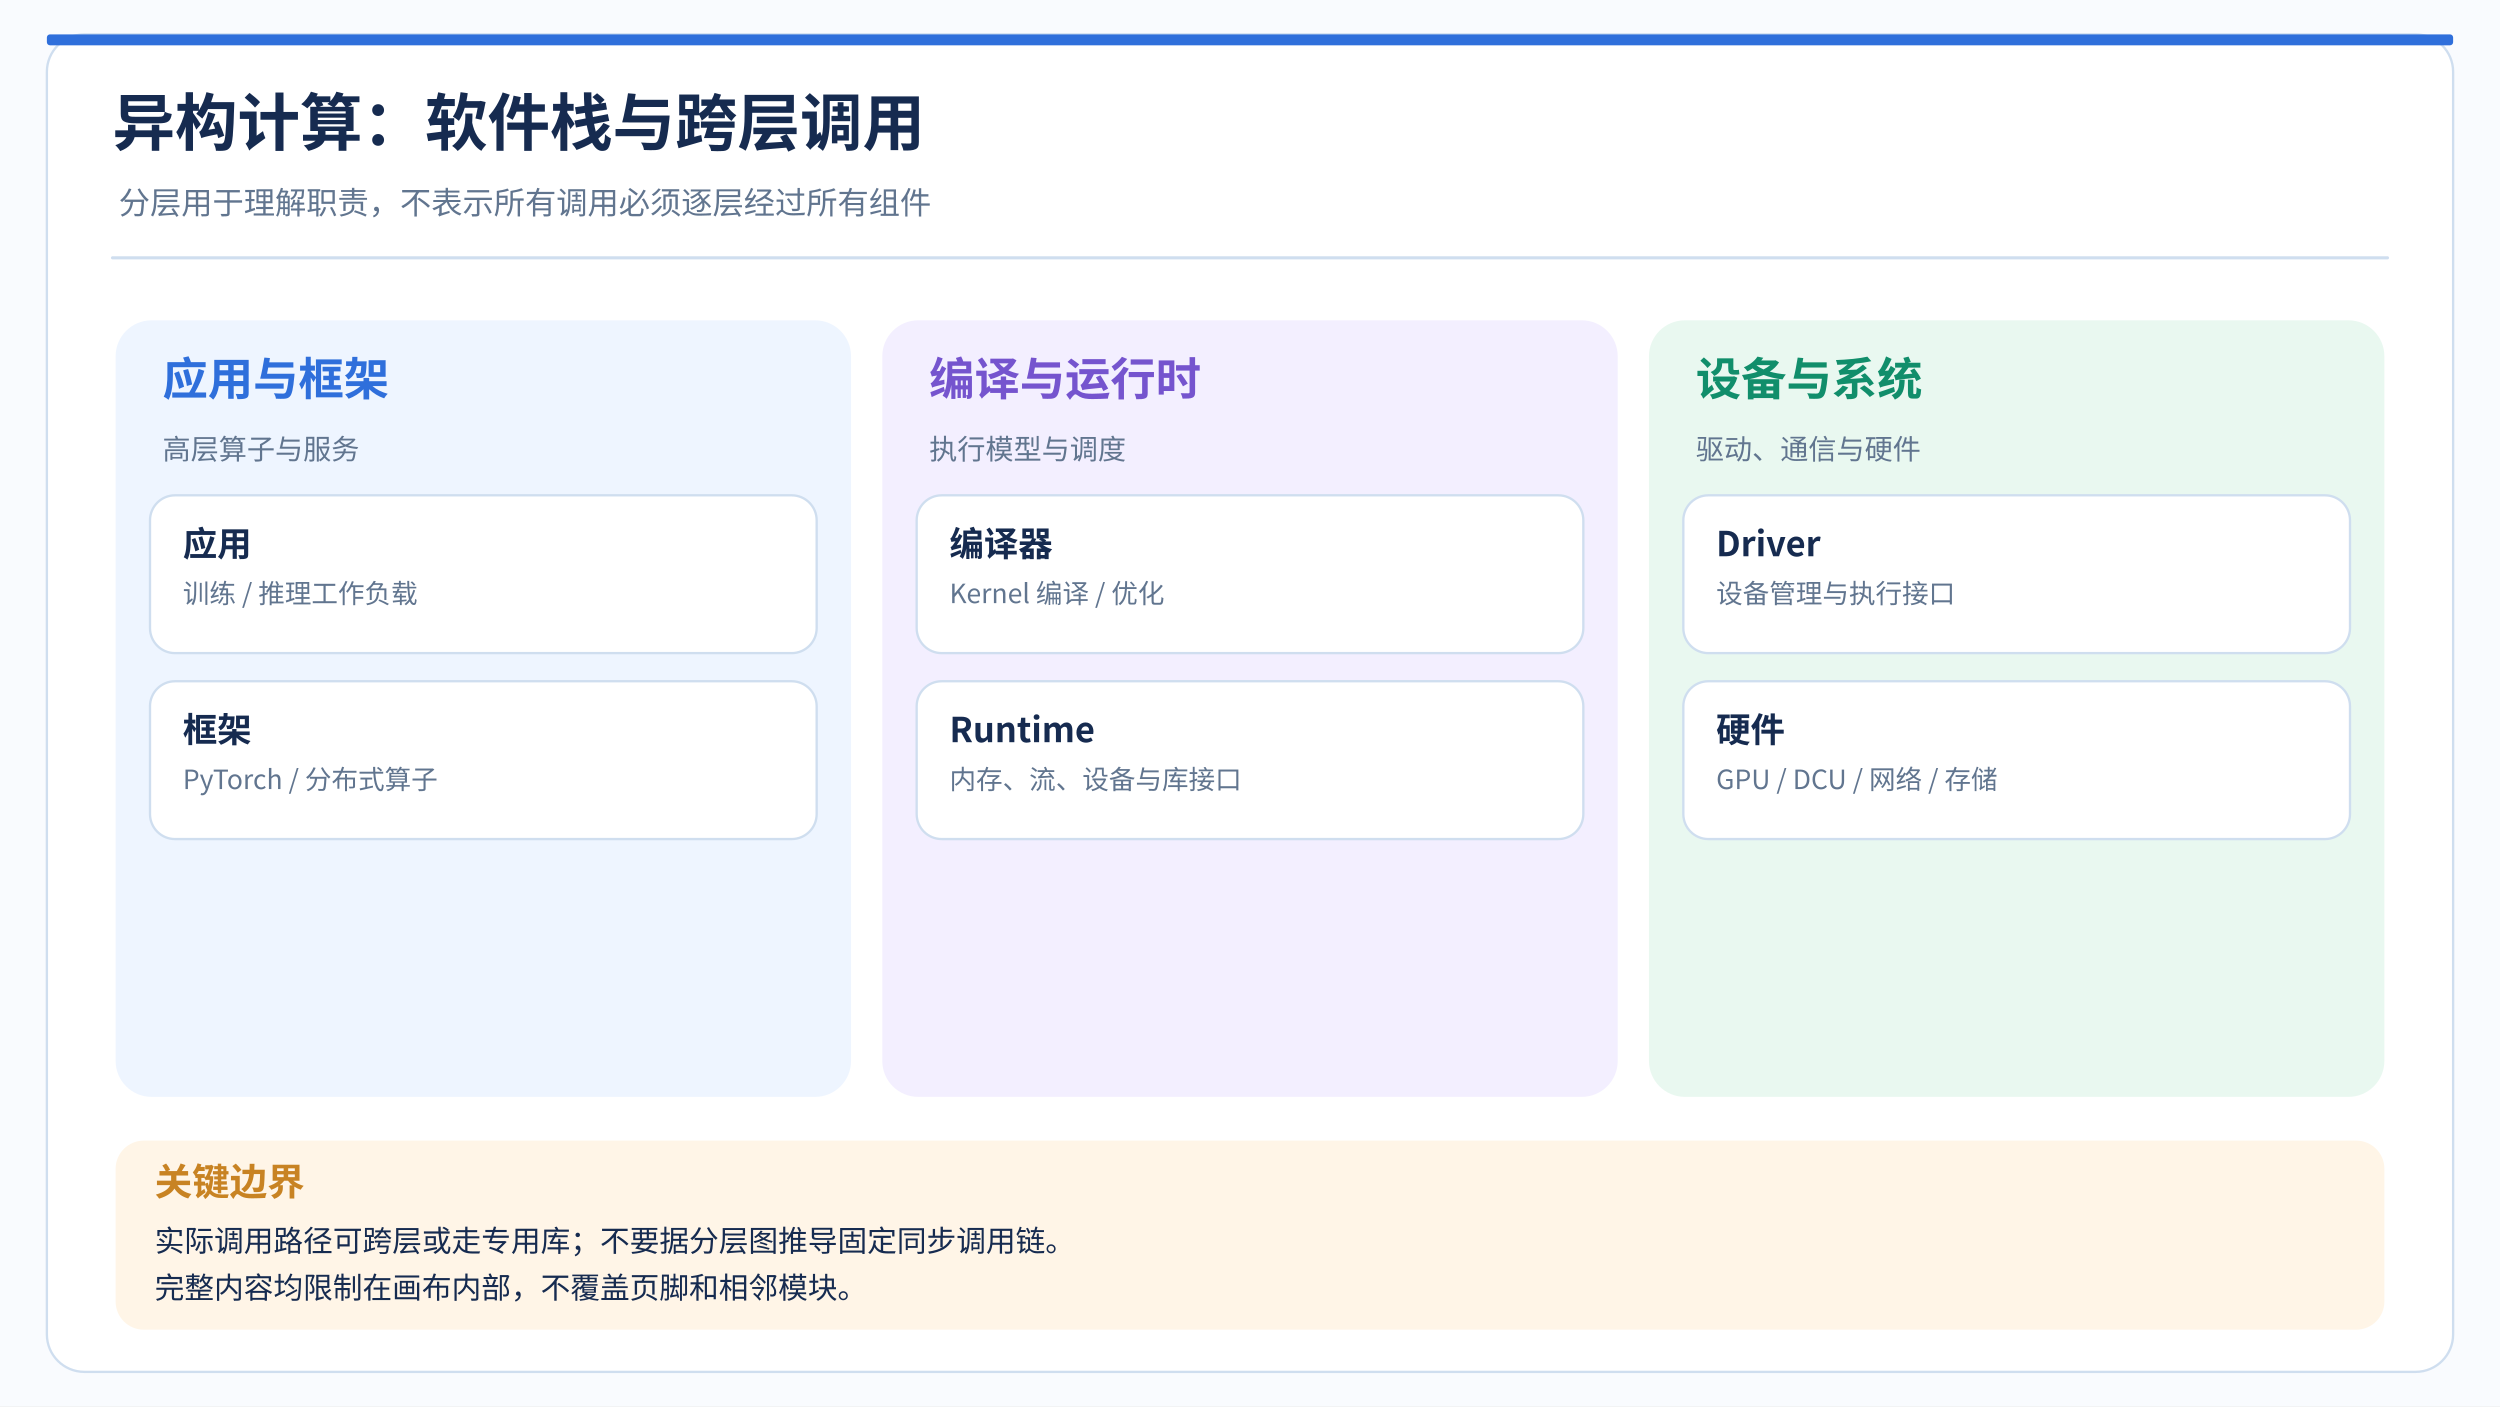
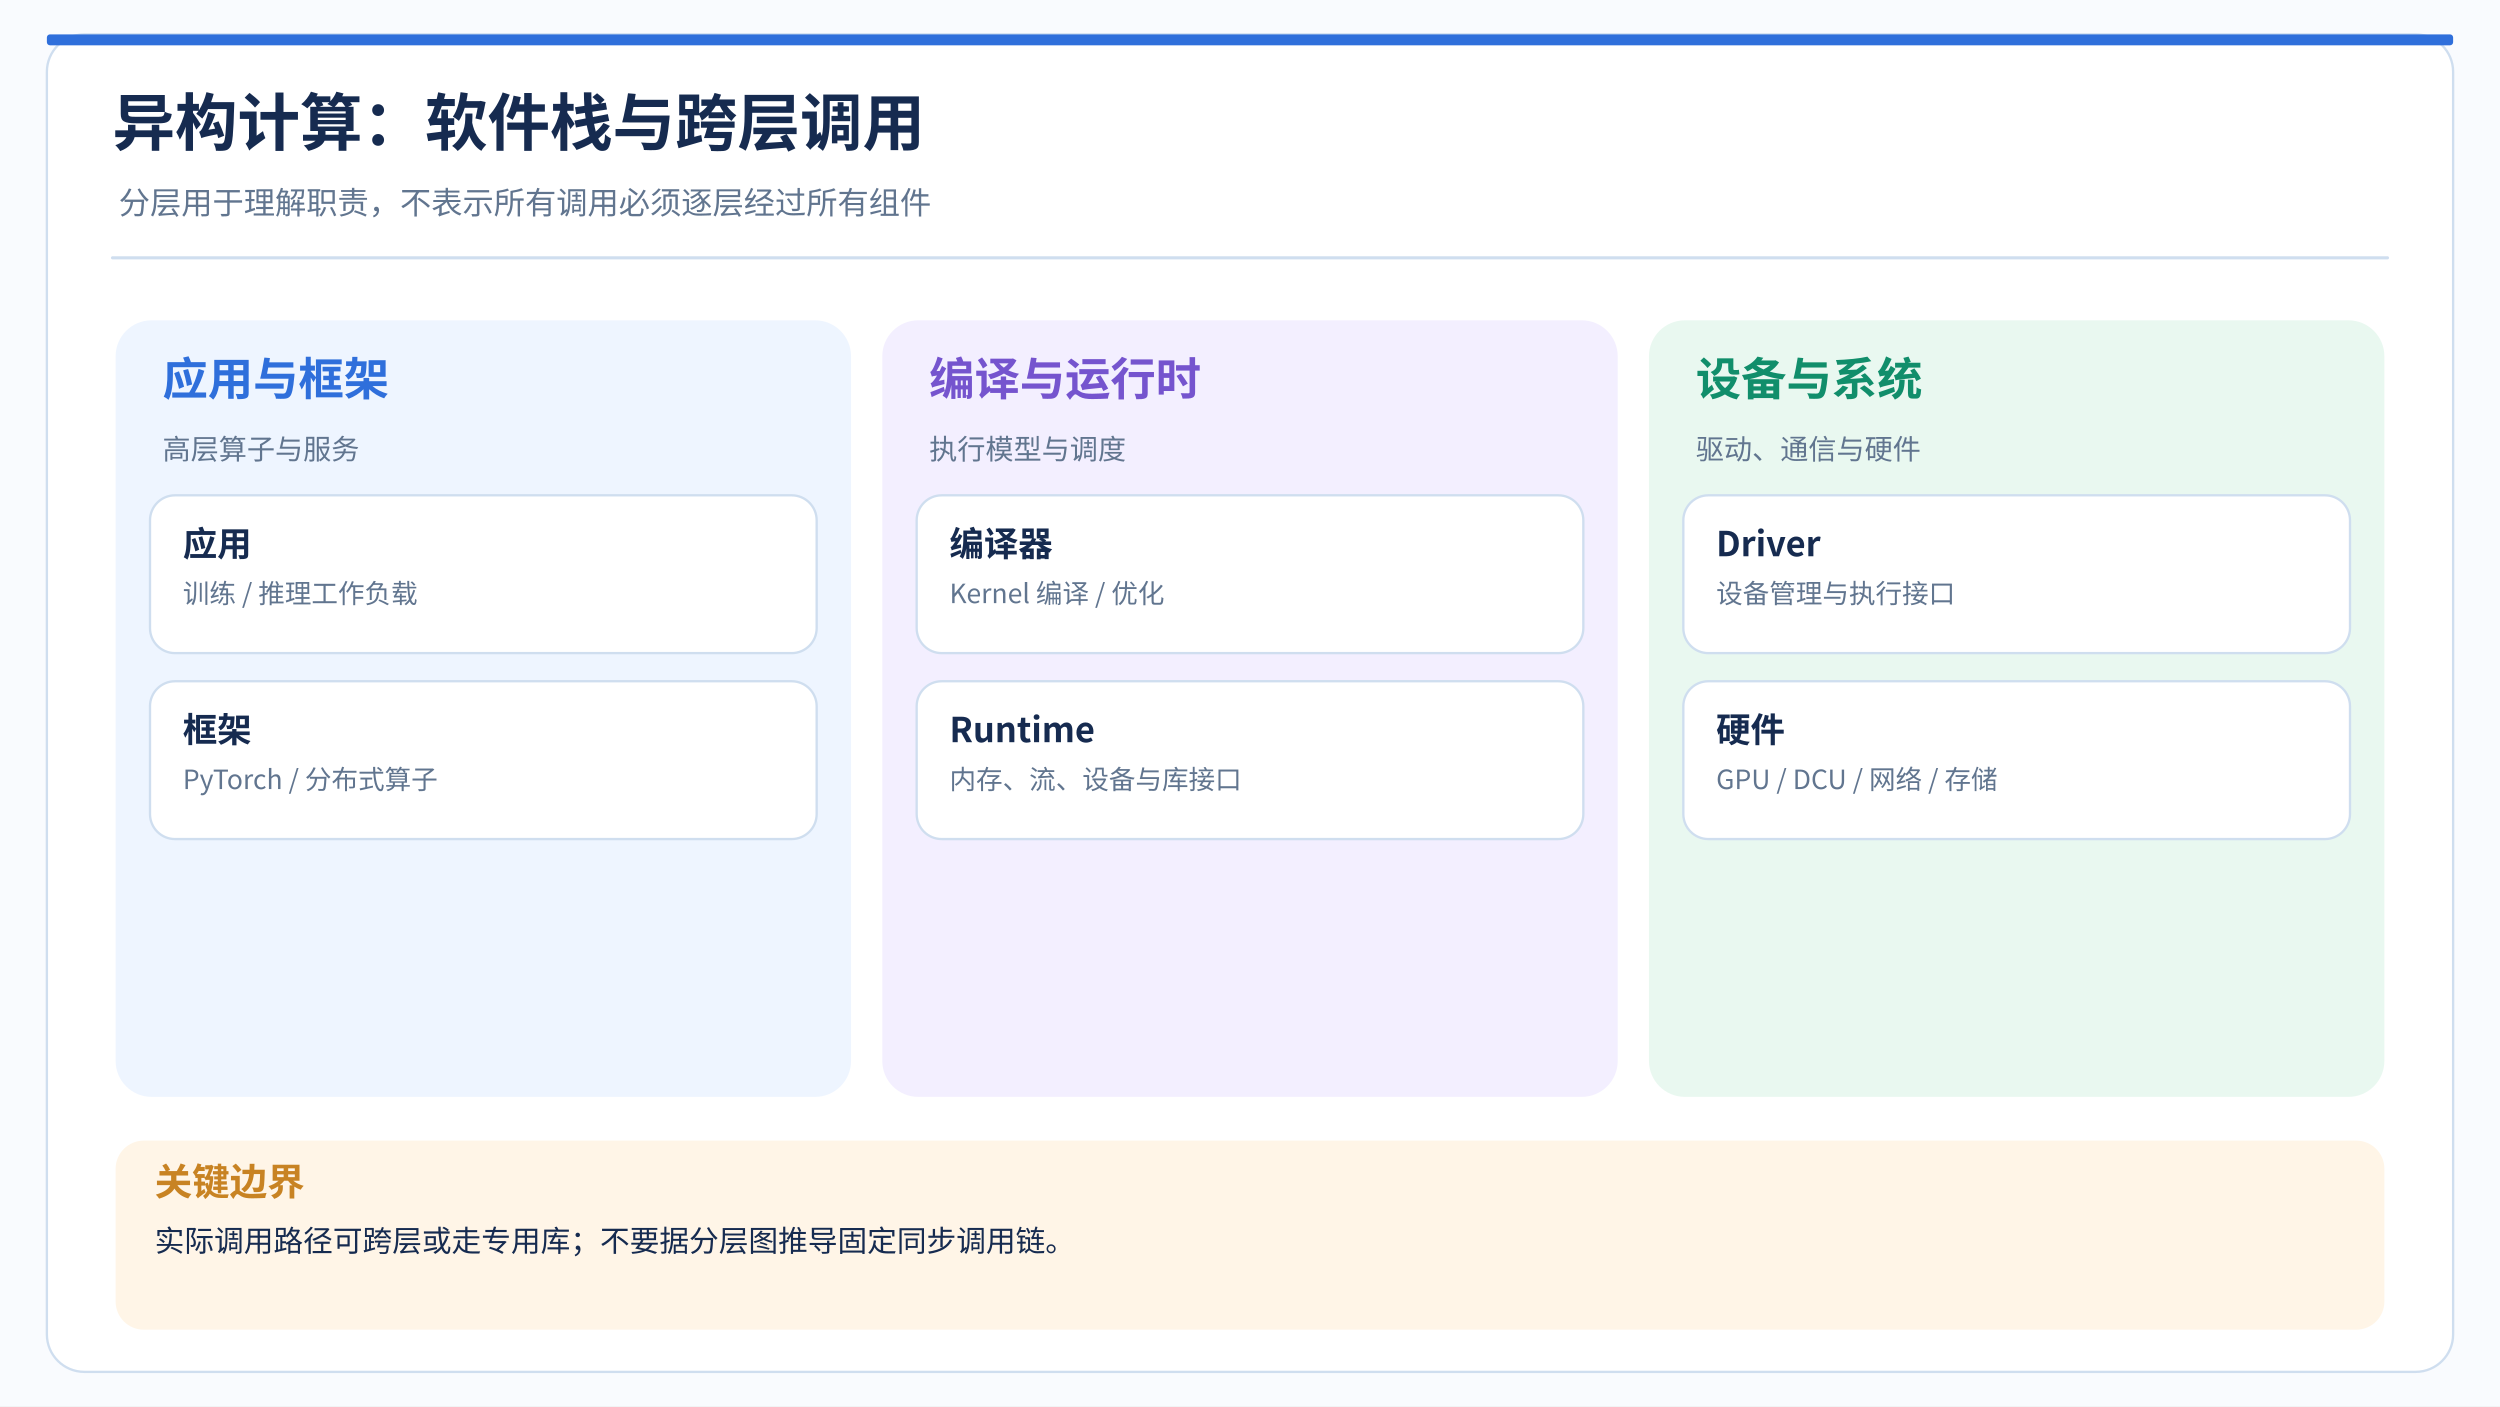
<svg xmlns="http://www.w3.org/2000/svg" baseProfile="full" height="900" version="1.1" viewBox="0 0 1600 900" width="1600">
  <defs />
  <rect fill="#F9FBFE" height="900" rx="0" ry="0" stroke="none" stroke-width="1.5" width="1600" x="0" y="0" />
  <rect fill="#FFFFFF" height="856" rx="24" ry="24" stroke="#CFDEEF" stroke-width="1.5" width="1540" x="30" y="22" />
  <rect fill="#2F6FDB" height="7" rx="2" ry="2" stroke="none" stroke-width="1.5" width="1540" x="30" y="22" />
  <text fill="#162B50" font-family="Noto Sans CJK SC" font-size="40" font-weight="bold" x="72" y="93">异构计算：软件栈与跨层调用</text>
  <text fill="#61758F" font-family="Noto Sans CJK SC" font-size="20" font-weight="normal" x="76" y="137">分层用于理解职责，不表示所有调用必须逐层经过所有组件</text>
  <polyline fill="none" points="72,165 1528,165" stroke="#CFDEEF" stroke-linecap="round" stroke-linejoin="round" stroke-width="2" />
  <rect fill="#EEF5FF" height="497" rx="23" ry="23" stroke="none" stroke-width="1.5" width="470.667" x="74.0" y="205" />
  <text fill="#2F6FDB" font-family="Noto Sans CJK SC" font-size="29" font-weight="bold" x="104.0" y="253">应用与框架</text>
  <text fill="#61758F" font-family="Noto Sans CJK SC" font-size="18" font-weight="normal" x="104.0" y="294">高层算子与服务</text>
  <rect fill="#FFFFFF" height="101" rx="16" ry="16" stroke="#CFDEEF" stroke-width="1.5" width="426.667" x="96.0" y="317" />
  <text fill="#162B50" font-family="Noto Sans CJK SC" font-size="22" font-weight="bold" x="117.0" y="356">应用</text>
  <text fill="#61758F" font-family="Noto Sans CJK SC" font-size="17" font-weight="normal" x="117.0" y="386">训练 / 推理工作负载</text>
  <rect fill="#FFFFFF" height="101" rx="16" ry="16" stroke="#CFDEEF" stroke-width="1.5" width="426.667" x="96.0" y="436" />
  <text fill="#162B50" font-family="Noto Sans CJK SC" font-size="22" font-weight="bold" x="117.0" y="475">框架</text>
  <text fill="#61758F" font-family="Noto Sans CJK SC" font-size="17" font-weight="normal" x="117.0" y="505">PyTorch / 分布式算子</text>
  <rect fill="#F3EFFF" height="497" rx="23" ry="23" stroke="none" stroke-width="1.5" width="470.667" x="564.667" y="205" />
  <text fill="#7554CE" font-family="Noto Sans CJK SC" font-size="29" font-weight="bold" x="594.667" y="253">编译与运行时</text>
  <text fill="#61758F" font-family="Noto Sans CJK SC" font-size="18" font-weight="normal" x="594.667" y="294">执行模型与调度</text>
  <rect fill="#FFFFFF" height="101" rx="16" ry="16" stroke="#CFDEEF" stroke-width="1.5" width="426.667" x="586.667" y="317" />
  <text fill="#162B50" font-family="Noto Sans CJK SC" font-size="22" font-weight="bold" x="607.667" y="356">编译器</text>
  <text fill="#61758F" font-family="Noto Sans CJK SC" font-size="17" font-weight="normal" x="607.667" y="386">Kernel 编译 / 优化</text>
  <rect fill="#FFFFFF" height="101" rx="16" ry="16" stroke="#CFDEEF" stroke-width="1.5" width="426.667" x="586.667" y="436" />
  <text fill="#162B50" font-family="Noto Sans CJK SC" font-size="22" font-weight="bold" x="607.667" y="475">Runtime</text>
  <text fill="#61758F" font-family="Noto Sans CJK SC" font-size="17" font-weight="normal" x="607.667" y="505">内存、流、设备与库接口</text>
  <rect fill="#E9F8F0" height="497" rx="23" ry="23" stroke="none" stroke-width="1.5" width="470.667" x="1055.333" y="205" />
  <text fill="#118E6B" font-family="Noto Sans CJK SC" font-size="29" font-weight="bold" x="1085.333" y="253">设备与系统</text>
  <text fill="#61758F" font-family="Noto Sans CJK SC" font-size="18" font-weight="normal" x="1085.333" y="294">驱动、通信与硬件</text>
  <rect fill="#FFFFFF" height="101" rx="16" ry="16" stroke="#CFDEEF" stroke-width="1.5" width="426.667" x="1077.333" y="317" />
  <text fill="#162B50" font-family="Noto Sans CJK SC" font-size="22" font-weight="bold" x="1098.333" y="356">Driver</text>
  <text fill="#61758F" font-family="Noto Sans CJK SC" font-size="17" font-weight="normal" x="1098.333" y="386">设备管理与执行接口</text>
  <rect fill="#FFFFFF" height="101" rx="16" ry="16" stroke="#CFDEEF" stroke-width="1.5" width="426.667" x="1077.333" y="436" />
  <text fill="#162B50" font-family="Noto Sans CJK SC" font-size="22" font-weight="bold" x="1098.333" y="475">硬件</text>
  <text fill="#61758F" font-family="Noto Sans CJK SC" font-size="17" font-weight="normal" x="1098.333" y="505">GPU / DCU / 网络 / 存储</text>
  <rect fill="#FFF5E7" height="121" rx="18" ry="18" stroke="none" stroke-width="1.5" width="1452" x="74" y="730" />
  <text fill="#C88323" font-family="Noto Sans CJK SC" font-size="24" font-weight="bold" x="99" y="765">关键边界</text>
  <text fill="#162B50" font-family="Noto Sans CJK SC" font-size="19" font-weight="normal" x="99" y="801">实际调用路径可跨层或走专用库；不要据分层图推导固定同步调用链。</text>
-   <text fill="#162B50" font-family="Noto Sans CJK SC" font-size="19" font-weight="normal" x="99" y="831">完整内容均限制在画布内部，不覆盖页脚和相邻模块。</text>
</svg>
